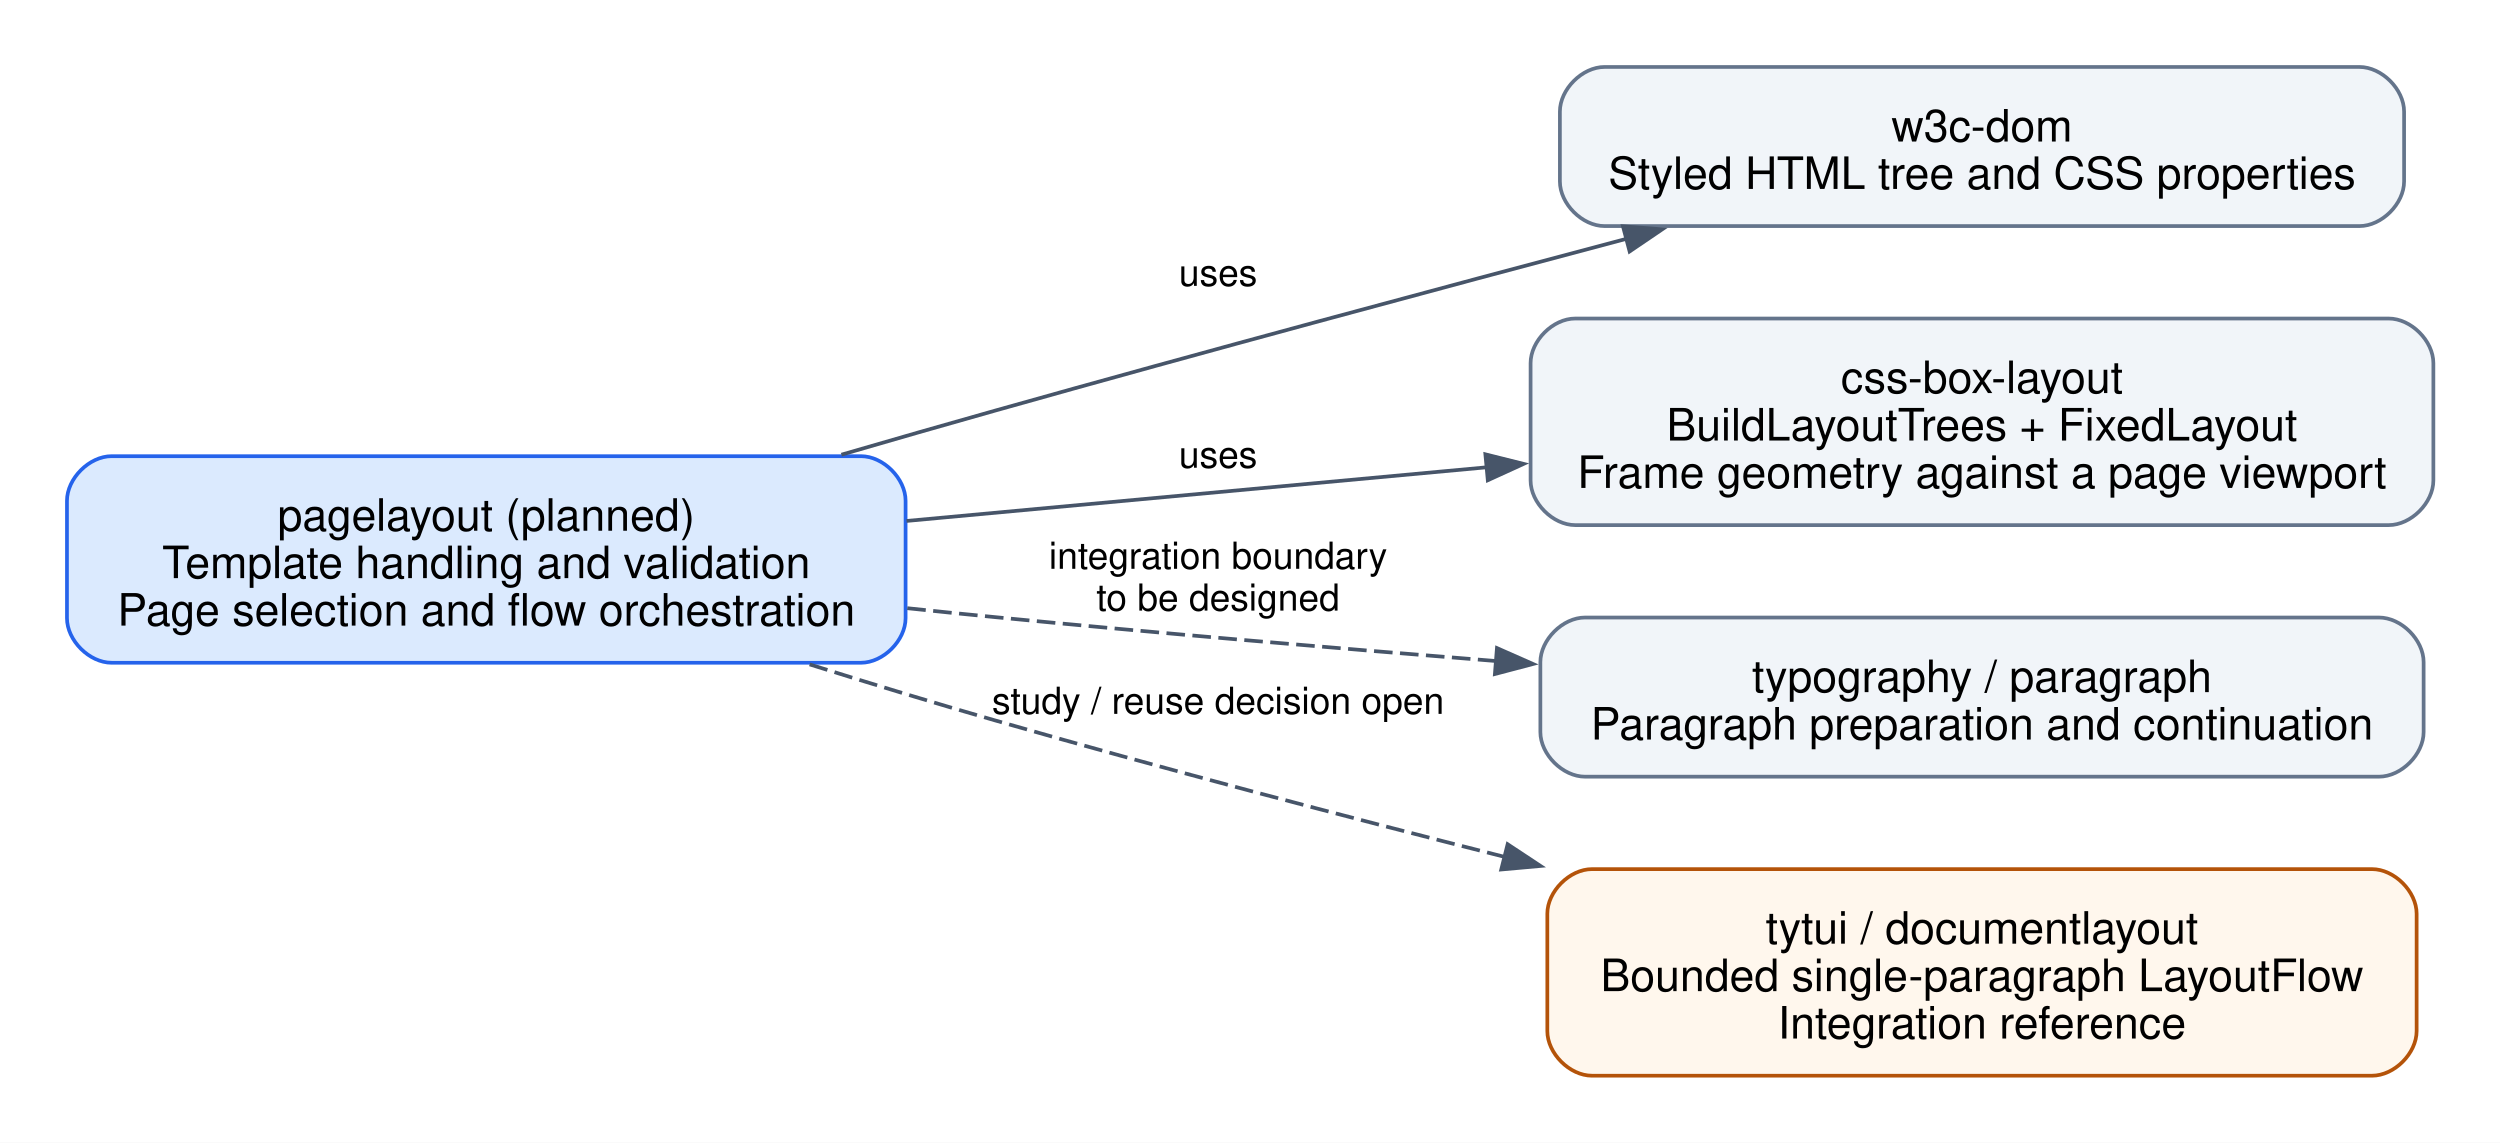
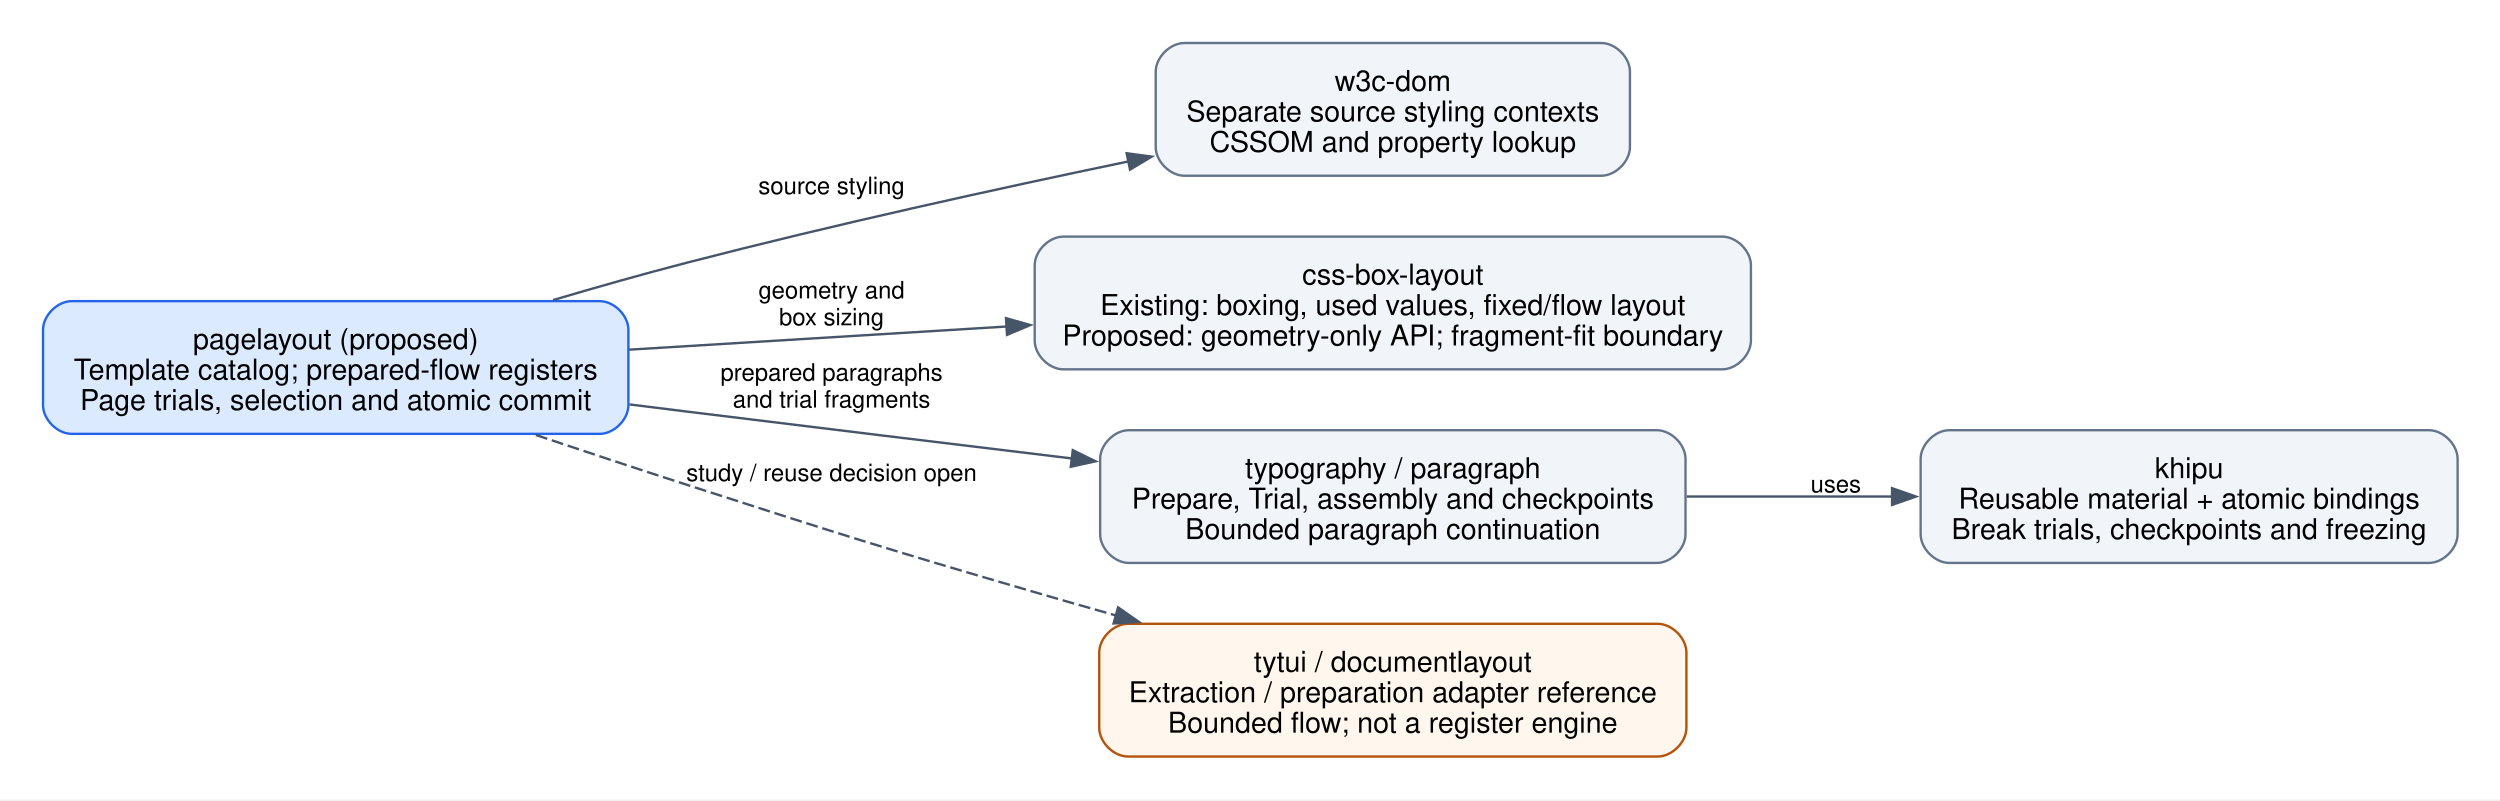
- <svg xmlns="http://www.w3.org/2000/svg" width="672pt" height="307pt" viewBox="0.00 0.00 672.00 307.00">
-   <g id="graph0" class="graph" transform="scale(1 1) rotate(0) translate(18 289.15)">
-     <polygon fill="white" stroke="none" points="-18,18 -18,-289.15 654.09,-289.15 654.09,18 -18,18" />
+ <svg xmlns="http://www.w3.org/2000/svg" width="1046pt" height="335pt" viewBox="0.00 0.00 1046.00 335.00">
+   <g id="graph0" class="graph" transform="scale(1 1) rotate(0) translate(18 316.53)">
+     <polygon fill="white" stroke="none" points="-18,18 -18,-316.53 1028.26,-316.53 1028.26,18 -18,18" />
    <g id="node1" class="node">
-       <path fill="#dbeafe" stroke="#2563eb" d="M213.42,-166.53C213.42,-166.53 12,-166.53 12,-166.53 6,-166.53 0,-160.53 0,-154.53 0,-154.53 0,-123 0,-123 0,-117 6,-111 12,-111 12,-111 213.42,-111 213.42,-111 219.42,-111 225.42,-117 225.42,-123 225.42,-123 225.42,-154.53 225.42,-154.53 225.42,-160.53 219.42,-166.53 213.42,-166.53" />
-       <text xml:space="preserve" text-anchor="middle" x="112.71" y="-146.49" font-family="Helvetica,sans-Serif" font-size="12.00">pagelayout (planned)</text>
-       <text xml:space="preserve" text-anchor="middle" x="112.71" y="-133.74" font-family="Helvetica,sans-Serif" font-size="12.00">Template handling and validation</text>
-       <text xml:space="preserve" text-anchor="middle" x="112.71" y="-120.99" font-family="Helvetica,sans-Serif" font-size="12.00">Page selection and flow orchestration</text>
+       <path fill="#dbeafe" stroke="#2563eb" d="M232.92,-190.53C232.92,-190.53 12,-190.53 12,-190.53 6,-190.53 0,-184.53 0,-178.53 0,-178.53 0,-147 0,-147 0,-141 6,-135 12,-135 12,-135 232.92,-135 232.92,-135 238.92,-135 244.92,-141 244.92,-147 244.92,-147 244.92,-178.53 244.92,-178.53 244.92,-184.53 238.92,-190.53 232.92,-190.53" />
+       <text xml:space="preserve" text-anchor="middle" x="122.46" y="-170.49" font-family="Helvetica,sans-Serif" font-size="12.00">pagelayout (proposed)</text>
+       <text xml:space="preserve" text-anchor="middle" x="122.46" y="-157.74" font-family="Helvetica,sans-Serif" font-size="12.00">Template catalog; prepared-flow registers</text>
+       <text xml:space="preserve" text-anchor="middle" x="122.46" y="-144.99" font-family="Helvetica,sans-Serif" font-size="12.00">Page trials, selection and atomic commit</text>
    </g>
    <g id="node2" class="node">
-       <path fill="#f1f5f9" stroke="#64748b" d="M616.22,-271.15C616.22,-271.15 413.3,-271.15 413.3,-271.15 407.3,-271.15 401.3,-265.15 401.3,-259.15 401.3,-259.15 401.3,-240.38 401.3,-240.38 401.3,-234.38 407.3,-228.38 413.3,-228.38 413.3,-228.38 616.22,-228.38 616.22,-228.38 622.22,-228.38 628.22,-234.38 628.22,-240.38 628.22,-240.38 628.22,-259.15 628.22,-259.15 628.22,-265.15 622.22,-271.15 616.22,-271.15" />
-       <text xml:space="preserve" text-anchor="middle" x="514.75" y="-251.11" font-family="Helvetica,sans-Serif" font-size="12.00">w3c-dom</text>
-       <text xml:space="preserve" text-anchor="middle" x="514.75" y="-238.36" font-family="Helvetica,sans-Serif" font-size="12.00">Styled HTML tree and CSS properties</text>
+       <path fill="#f1f5f9" stroke="#64748b" d="M651.97,-298.53C651.97,-298.53 477.55,-298.53 477.55,-298.53 471.55,-298.53 465.55,-292.53 465.55,-286.53 465.55,-286.53 465.55,-255 465.55,-255 465.55,-249 471.55,-243 477.55,-243 477.55,-243 651.97,-243 651.97,-243 657.97,-243 663.97,-249 663.97,-255 663.97,-255 663.97,-286.53 663.97,-286.53 663.97,-292.53 657.97,-298.53 651.97,-298.53" />
+       <text xml:space="preserve" text-anchor="middle" x="564.75" y="-278.49" font-family="Helvetica,sans-Serif" font-size="12.00">w3c-dom</text>
+       <text xml:space="preserve" text-anchor="middle" x="564.75" y="-265.74" font-family="Helvetica,sans-Serif" font-size="12.00">Separate source styling contexts</text>
+       <text xml:space="preserve" text-anchor="middle" x="564.75" y="-252.99" font-family="Helvetica,sans-Serif" font-size="12.00">CSSOM and property lookup</text>
    </g>
    <g id="edge1" class="edge">
-       <path fill="none" stroke="#475569" d="M208.17,-166.93C221.99,-170.95 236.06,-175 249.42,-178.76 305.67,-194.61 368.87,-211.61 419.37,-225.01" />
-       <polygon fill="#475569" stroke="#475569" points="418.25,-228.33 428.81,-227.51 420.04,-221.56 418.25,-228.33" />
-       <text xml:space="preserve" text-anchor="middle" x="309.42" y="-212.31" font-family="Helvetica,sans-Serif" font-size="10.00">uses</text>
+       <path fill="none" stroke="#475569" d="M213.39,-190.98C232,-196.48 251.54,-202.01 269.92,-206.76 330.45,-222.42 398.64,-237.44 454.09,-248.98" />
+       <polygon fill="#475569" stroke="#475569" points="453.38,-252.41 463.88,-251.01 454.8,-245.55 453.38,-252.41" />
+       <text xml:space="preserve" text-anchor="middle" x="329.92" y="-235.33" font-family="Helvetica,sans-Serif" font-size="10.00">source styling</text>
    </g>
    <g id="node3" class="node">
-       <path fill="#f1f5f9" stroke="#64748b" d="M624.09,-203.53C624.09,-203.53 405.42,-203.53 405.42,-203.53 399.42,-203.53 393.42,-197.53 393.42,-191.53 393.42,-191.53 393.42,-160 393.42,-160 393.42,-154 399.42,-148 405.42,-148 405.42,-148 624.09,-148 624.09,-148 630.09,-148 636.09,-154 636.09,-160 636.09,-160 636.09,-191.53 636.09,-191.53 636.09,-197.53 630.09,-203.53 624.09,-203.53" />
-       <text xml:space="preserve" text-anchor="middle" x="514.75" y="-183.49" font-family="Helvetica,sans-Serif" font-size="12.00">css-box-layout</text>
-       <text xml:space="preserve" text-anchor="middle" x="514.75" y="-170.74" font-family="Helvetica,sans-Serif" font-size="12.00">BuildLayoutTrees + FixedLayout</text>
-       <text xml:space="preserve" text-anchor="middle" x="514.75" y="-157.99" font-family="Helvetica,sans-Serif" font-size="12.00">Frame geometry against a page viewport</text>
+       <path fill="#f1f5f9" stroke="#64748b" d="M702.59,-217.53C702.59,-217.53 426.92,-217.53 426.92,-217.53 420.92,-217.53 414.92,-211.53 414.92,-205.53 414.92,-205.53 414.92,-174 414.92,-174 414.92,-168 420.92,-162 426.92,-162 426.92,-162 702.59,-162 702.59,-162 708.59,-162 714.59,-168 714.59,-174 714.59,-174 714.59,-205.53 714.59,-205.53 714.59,-211.53 708.59,-217.53 702.59,-217.53" />
+       <text xml:space="preserve" text-anchor="middle" x="564.75" y="-197.49" font-family="Helvetica,sans-Serif" font-size="12.00">css-box-layout</text>
+       <text xml:space="preserve" text-anchor="middle" x="564.75" y="-184.74" font-family="Helvetica,sans-Serif" font-size="12.00">Existing: boxing, used values, fixed/flow layout</text>
+       <text xml:space="preserve" text-anchor="middle" x="564.75" y="-171.99" font-family="Helvetica,sans-Serif" font-size="12.00">Proposed: geometry-only API; fragment-fit boundary</text>
    </g>
    <g id="edge2" class="edge">
-       <path fill="none" stroke="#475569" d="M225.68,-149.12C274.14,-153.6 331.21,-158.88 381.72,-163.55" />
-       <polygon fill="#475569" stroke="#475569" points="381.27,-167.03 391.55,-164.46 381.92,-160.06 381.27,-167.03" />
-       <text xml:space="preserve" text-anchor="middle" x="309.42" y="-163.42" font-family="Helvetica,sans-Serif" font-size="10.00">uses</text>
+       <path fill="none" stroke="#475569" d="M245.23,-170.23C294.08,-173.23 351.06,-176.72 403.21,-179.92" />
+       <polygon fill="#475569" stroke="#475569" points="402.9,-183.41 413.1,-180.53 403.33,-176.42 402.9,-183.41" />
+       <text xml:space="preserve" text-anchor="middle" x="329.92" y="-191.68" font-family="Helvetica,sans-Serif" font-size="10.00">geometry and</text>
+       <text xml:space="preserve" text-anchor="middle" x="329.92" y="-180.43" font-family="Helvetica,sans-Serif" font-size="10.00">box sizing</text>
    </g>
    <g id="node4" class="node">
-       <path fill="#f1f5f9" stroke="#64748b" d="M621.47,-123.16C621.47,-123.16 408.05,-123.16 408.05,-123.16 402.05,-123.16 396.05,-117.16 396.05,-111.16 396.05,-111.16 396.05,-92.38 396.05,-92.38 396.05,-86.38 402.05,-80.38 408.05,-80.38 408.05,-80.38 621.47,-80.38 621.47,-80.38 627.47,-80.38 633.47,-86.38 633.47,-92.38 633.47,-92.38 633.47,-111.16 633.47,-111.16 633.47,-117.16 627.47,-123.16 621.47,-123.16" />
-       <text xml:space="preserve" text-anchor="middle" x="514.75" y="-103.11" font-family="Helvetica,sans-Serif" font-size="12.00">typography / paragraph</text>
-       <text xml:space="preserve" text-anchor="middle" x="514.75" y="-90.36" font-family="Helvetica,sans-Serif" font-size="12.00">Paragraph preparation and continuation</text>
+       <path fill="#f1f5f9" stroke="#64748b" d="M675.22,-136.53C675.22,-136.53 454.3,-136.53 454.3,-136.53 448.3,-136.53 442.3,-130.53 442.3,-124.53 442.3,-124.53 442.3,-93 442.3,-93 442.3,-87 448.3,-81 454.3,-81 454.3,-81 675.22,-81 675.22,-81 681.22,-81 687.22,-87 687.22,-93 687.22,-93 687.22,-124.53 687.22,-124.53 687.22,-130.53 681.22,-136.53 675.22,-136.53" />
+       <text xml:space="preserve" text-anchor="middle" x="564.75" y="-116.49" font-family="Helvetica,sans-Serif" font-size="12.00">typography / paragraph</text>
+       <text xml:space="preserve" text-anchor="middle" x="564.75" y="-103.74" font-family="Helvetica,sans-Serif" font-size="12.00">Prepare, Trial, assembly and checkpoints</text>
+       <text xml:space="preserve" text-anchor="middle" x="564.75" y="-90.99" font-family="Helvetica,sans-Serif" font-size="12.00">Bounded paragraph continuation</text>
    </g>
    <g id="edge3" class="edge">
-       <path fill="none" stroke="#475569" stroke-dasharray="5,2" d="M225.87,-125.67C233.84,-124.82 241.75,-124.01 249.42,-123.27 293.27,-118.98 341.28,-114.89 384.2,-111.46" />
-       <polygon fill="#475569" stroke="#475569" points="384.38,-114.95 394.07,-110.67 383.83,-107.97 384.38,-114.95" />
-       <text xml:space="preserve" text-anchor="middle" x="309.42" y="-136.26" font-family="Helvetica,sans-Serif" font-size="10.00">integration boundary</text>
-       <text xml:space="preserve" text-anchor="middle" x="309.42" y="-125.01" font-family="Helvetica,sans-Serif" font-size="10.00">to be designed</text>
+       <path fill="none" stroke="#475569" d="M245.33,-147.32C253.65,-146.28 261.91,-145.26 269.92,-144.26 322.43,-137.78 380.23,-130.77 430.57,-124.7" />
+       <polygon fill="#475569" stroke="#475569" points="430.85,-128.19 440.36,-123.52 430.01,-121.24 430.85,-128.19" />
+       <text xml:space="preserve" text-anchor="middle" x="329.92" y="-157.26" font-family="Helvetica,sans-Serif" font-size="10.00">prepared paragraphs</text>
+       <text xml:space="preserve" text-anchor="middle" x="329.92" y="-146.01" font-family="Helvetica,sans-Serif" font-size="10.00">and trial fragments</text>
+     </g>
+     <g id="node6" class="node">
+       <path fill="#fff7ed" stroke="#b45309" d="M675.59,-55.53C675.59,-55.53 453.92,-55.53 453.92,-55.53 447.92,-55.53 441.92,-49.53 441.92,-43.53 441.92,-43.53 441.92,-12 441.92,-12 441.92,-6 447.92,0 453.92,0 453.92,0 675.59,0 675.59,0 681.59,0 687.59,-6 687.59,-12 687.59,-12 687.59,-43.53 687.59,-43.53 687.59,-49.53 681.59,-55.53 675.59,-55.53" />
+       <text xml:space="preserve" text-anchor="middle" x="564.75" y="-35.49" font-family="Helvetica,sans-Serif" font-size="12.00">tytui / documentlayout</text>
+       <text xml:space="preserve" text-anchor="middle" x="564.75" y="-22.74" font-family="Helvetica,sans-Serif" font-size="12.00">Extraction / preparation adapter reference</text>
+       <text xml:space="preserve" text-anchor="middle" x="564.75" y="-9.99" font-family="Helvetica,sans-Serif" font-size="12.00">Bounded flow; not a register engine</text>
+     </g>
+     <g id="edge5" class="edge">
+       <path fill="none" stroke="#475569" stroke-dasharray="5,2" d="M206.22,-134.53C226.98,-127.56 249.24,-120.18 269.92,-113.52 334.11,-92.82 350.18,-87.67 414.92,-68.77 425.94,-65.55 437.43,-62.26 448.93,-59.02" />
+       <polygon fill="#475569" stroke="#475569" points="449.81,-62.41 458.5,-56.33 447.92,-55.67 449.81,-62.41" />
+       <text xml:space="preserve" text-anchor="middle" x="329.92" y="-115.27" font-family="Helvetica,sans-Serif" font-size="10.00">study / reuse decision open</text>
    </g>
    <g id="node5" class="node">
-       <path fill="#fff7ed" stroke="#b45309" d="M619.59,-55.53C619.59,-55.53 409.92,-55.53 409.92,-55.53 403.92,-55.53 397.92,-49.53 397.92,-43.53 397.92,-43.53 397.92,-12 397.92,-12 397.92,-6 403.92,0 409.92,0 409.92,0 619.59,0 619.59,0 625.59,0 631.59,-6 631.59,-12 631.59,-12 631.59,-43.53 631.59,-43.53 631.59,-49.53 625.59,-55.53 619.59,-55.53" />
-       <text xml:space="preserve" text-anchor="middle" x="514.75" y="-35.49" font-family="Helvetica,sans-Serif" font-size="12.00">tytui / documentlayout</text>
-       <text xml:space="preserve" text-anchor="middle" x="514.75" y="-22.74" font-family="Helvetica,sans-Serif" font-size="12.00">Bounded single-paragraph LayoutFlow</text>
-       <text xml:space="preserve" text-anchor="middle" x="514.75" y="-9.99" font-family="Helvetica,sans-Serif" font-size="12.00">Integration reference</text>
+       <path fill="#f1f5f9" stroke="#64748b" d="M998.26,-136.53C998.26,-136.53 797.59,-136.53 797.59,-136.53 791.59,-136.53 785.59,-130.53 785.59,-124.53 785.59,-124.53 785.59,-93 785.59,-93 785.59,-87 791.59,-81 797.59,-81 797.59,-81 998.26,-81 998.26,-81 1004.26,-81 1010.26,-87 1010.26,-93 1010.26,-93 1010.26,-124.53 1010.26,-124.53 1010.26,-130.53 1004.26,-136.53 998.26,-136.53" />
+       <text xml:space="preserve" text-anchor="middle" x="897.92" y="-116.49" font-family="Helvetica,sans-Serif" font-size="12.00">khipu</text>
+       <text xml:space="preserve" text-anchor="middle" x="897.92" y="-103.74" font-family="Helvetica,sans-Serif" font-size="12.00">Reusable material + atomic bindings</text>
+       <text xml:space="preserve" text-anchor="middle" x="897.92" y="-90.99" font-family="Helvetica,sans-Serif" font-size="12.00">Break trials, checkpoints and freezing</text>
    </g>
    <g id="edge4" class="edge">
-       <path fill="none" stroke="#475569" stroke-dasharray="5,2" d="M199.63,-110.56C216.11,-105.38 233.26,-100.16 249.42,-95.52 293.91,-82.73 342.96,-69.84 386.59,-58.78" />
-       <polygon fill="#475569" stroke="#475569" points="387.25,-62.22 396.09,-56.38 385.54,-55.43 387.25,-62.22" />
-       <text xml:space="preserve" text-anchor="middle" x="309.42" y="-97.27" font-family="Helvetica,sans-Serif" font-size="10.00">study / reuse decision open</text>
+       <path fill="none" stroke="#475569" d="M687.66,-108.77C715.7,-108.77 745.54,-108.77 773.65,-108.77" />
+       <polygon fill="#475569" stroke="#475569" points="773.64,-112.27 783.64,-108.77 773.64,-105.27 773.64,-112.27" />
+       <text xml:space="preserve" text-anchor="middle" x="750.09" y="-110.52" font-family="Helvetica,sans-Serif" font-size="10.00">uses</text>
    </g>
  </g>
</svg>
